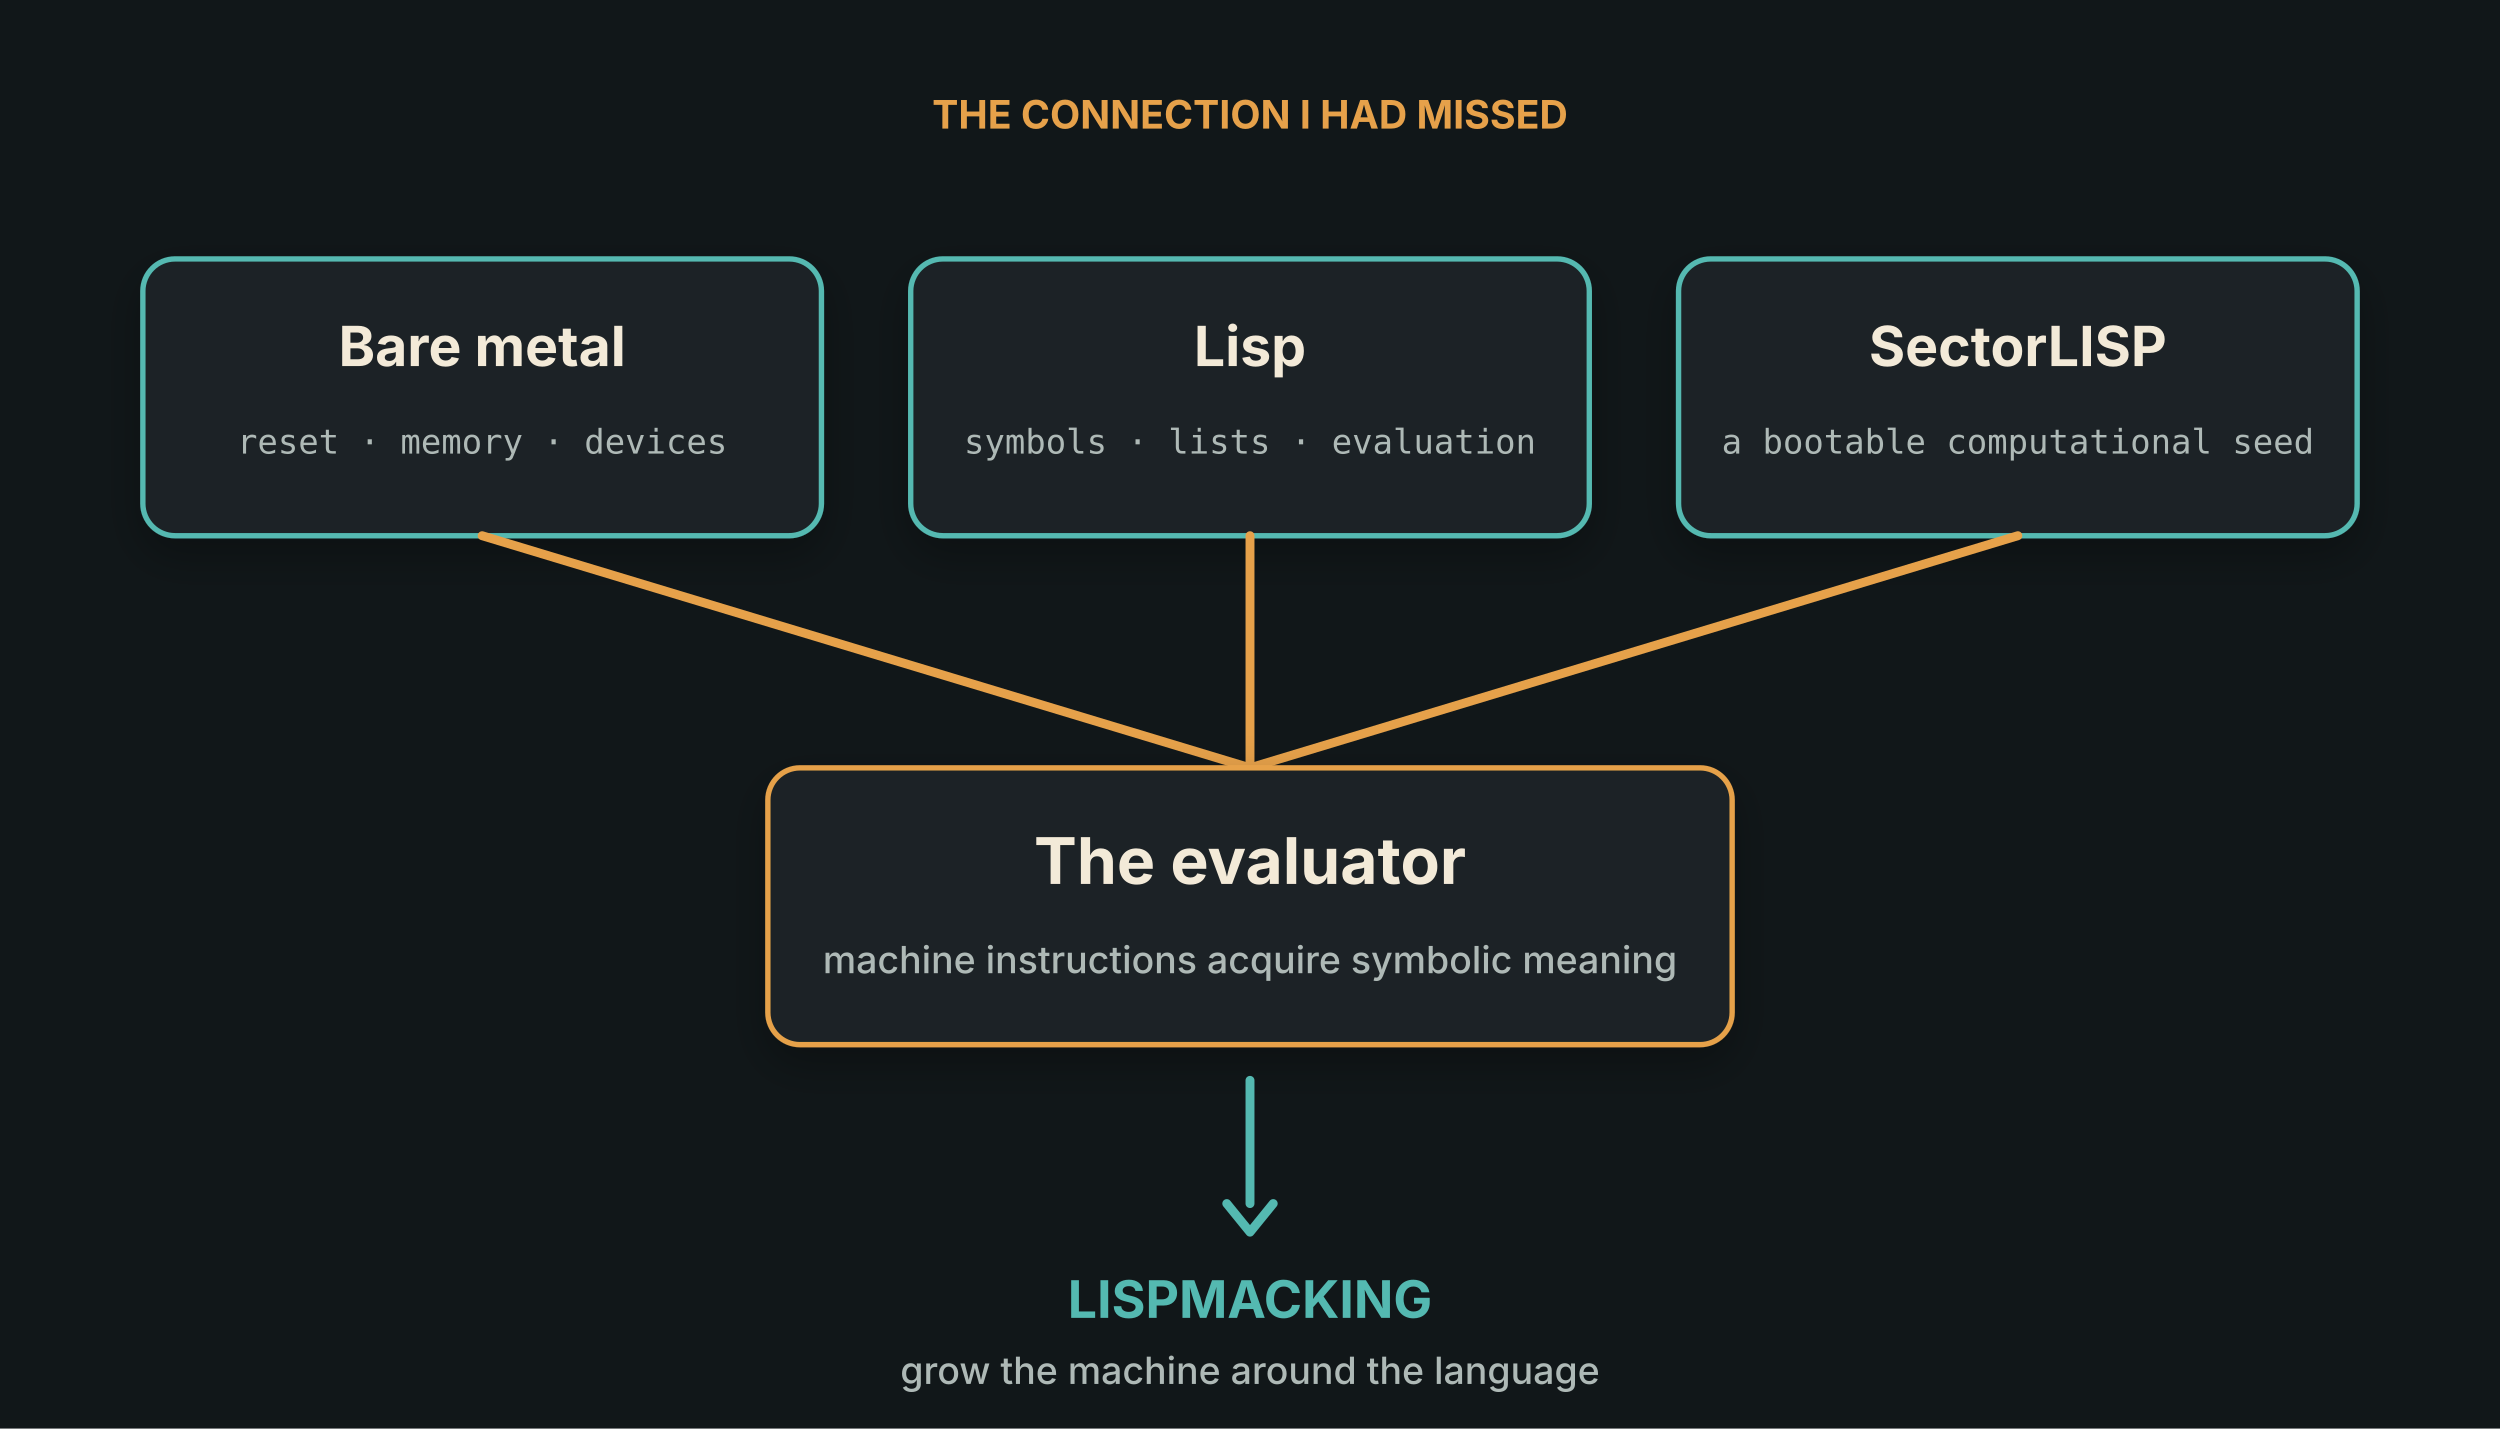
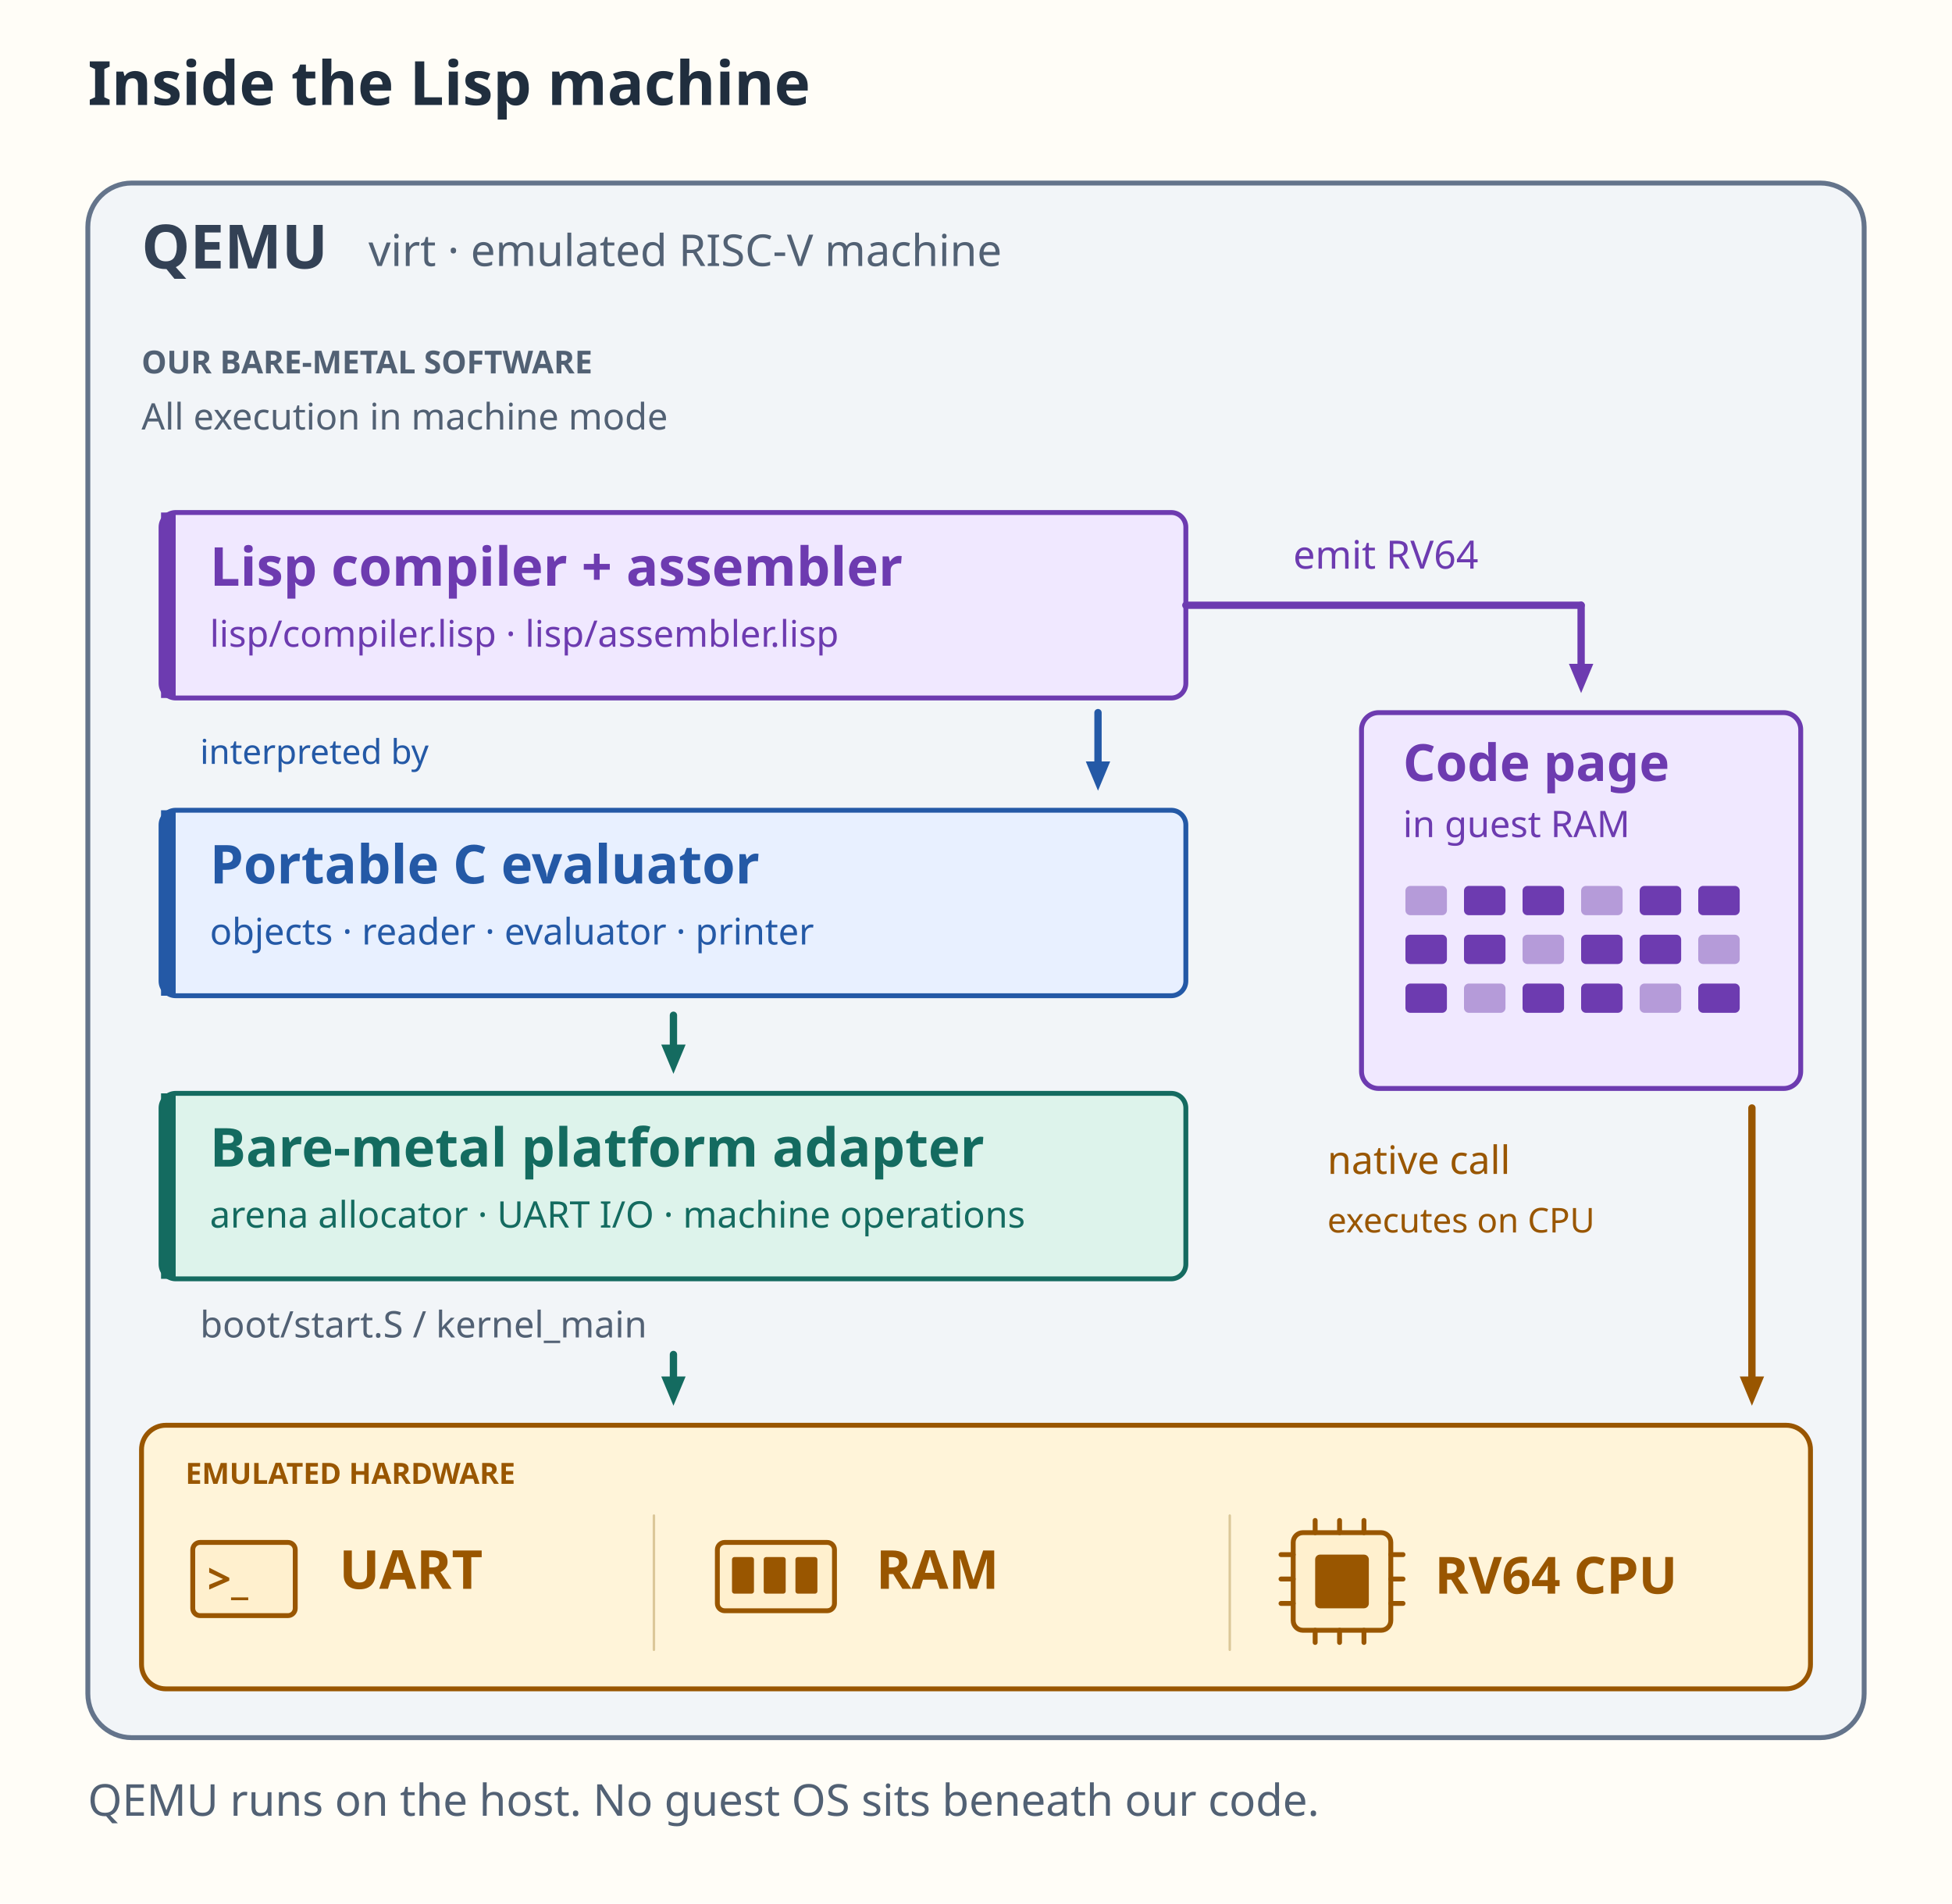
- <svg xmlns="http://www.w3.org/2000/svg" width="1400" height="800" viewBox="0 0 1400 800" role="img" aria-labelledby="title desc">
-   <rect width="100%" height="100%" fill="#111719" />
-   <defs>
-     <filter id="shadow" x="-20%" y="-20%" width="140%" height="140%">
-       <feDropShadow dx="0" dy="10" stdDeviation="12" flood-color="#000" flood-opacity=".28" />
-     </filter>
-   </defs>
-   <text x="700" y="72" fill="#e6a14a" font-family="Inter, system-ui, sans-serif" font-size="22" font-weight="700" text-anchor="middle">THE CONNECTION I HAD MISSED</text>
-   <rect x="80" y="145" width="380" height="155" rx="18" fill="#1b2426" stroke="#54b9b1" stroke-width="3" filter="url(#shadow)" />
-   <text x="270" y="205" fill="#f3ead8" font-family="Inter, system-ui, sans-serif" font-size="31" font-weight="700" text-anchor="middle">Bare metal</text>
-   <text x="270" y="254" fill="#aeb9b6" font-family="ui-monospace, SFMono-Regular, Menlo, monospace" font-size="19" text-anchor="middle">reset · memory · devices</text>
-   <rect x="510" y="145" width="380" height="155" rx="18" fill="#1b2426" stroke="#54b9b1" stroke-width="3" filter="url(#shadow)" />
-   <text x="700" y="205" fill="#f3ead8" font-family="Inter, system-ui, sans-serif" font-size="31" font-weight="700" text-anchor="middle">Lisp</text>
-   <text x="700" y="254" fill="#aeb9b6" font-family="ui-monospace, SFMono-Regular, Menlo, monospace" font-size="19" text-anchor="middle">symbols · lists · evaluation</text>
-   <rect x="940" y="145" width="380" height="155" rx="18" fill="#1b2426" stroke="#54b9b1" stroke-width="3" filter="url(#shadow)" />
-   <text x="1130" y="205" fill="#f3ead8" font-family="Inter, system-ui, sans-serif" font-size="31" font-weight="700" text-anchor="middle">SectorLISP</text>
-   <text x="1130" y="254" fill="#aeb9b6" font-family="ui-monospace, SFMono-Regular, Menlo, monospace" font-size="19" text-anchor="middle">a bootable computational seed</text>
-   <line x1="270" y1="300" x2="700" y2="430" stroke="#e6a14a" stroke-width="5" stroke-linecap="round" />
-   <line x1="700" y1="300" x2="700" y2="430" stroke="#e6a14a" stroke-width="5" stroke-linecap="round" />
-   <line x1="1130" y1="300" x2="700" y2="430" stroke="#e6a14a" stroke-width="5" stroke-linecap="round" />
-   <rect x="430" y="430" width="540" height="155" rx="18" fill="#1b2426" stroke="#e6a14a" stroke-width="3" filter="url(#shadow)" />
-   <text x="700" y="495" fill="#f3ead8" font-family="Inter, system-ui, sans-serif" font-size="36" font-weight="750" text-anchor="middle">The evaluator</text>
-   <text x="700" y="545" fill="#aeb9b6" font-family="Inter, system-ui, sans-serif" font-size="21" font-weight="500" text-anchor="middle">machine instructions acquire symbolic meaning</text>
-   <line x1="700" y1="605" x2="700" y2="674" stroke="#54b9b1" stroke-width="5" stroke-linecap="round" />
-   <path d="M 687 674 L 700 690 L 713 674" fill="none" stroke="#54b9b1" stroke-width="5" stroke-linecap="round" stroke-linejoin="round" />
-   <text x="700" y="738" fill="#54b9b1" font-family="Inter, system-ui, sans-serif" font-size="29" font-weight="750" text-anchor="middle">LISPMACKING</text>
-   <text x="700" y="775" fill="#aeb9b6" font-family="Inter, system-ui, sans-serif" font-size="21" font-weight="500" text-anchor="middle">grow the machine around the language</text>
+ <svg xmlns="http://www.w3.org/2000/svg" width="800" height="780" viewBox="0 0 800 780" role="img" aria-labelledby="title desc">
+   <rect x="0" y="0" width="800" height="780" rx="0" style="fill:#fffdf7;stroke:none;stroke-width:2" />
+   <text x="36" y="43" font-family="Noto Sans, sans-serif" font-size="25" font-weight="700" fill="#202e3e" text-anchor="start">Inside the Lisp machine</text>
+   <rect x="36" y="75" width="728" height="637" rx="18" style="fill:#f2f5f8;stroke:#64748b;stroke-width:2" />
+   <text x="58" y="110" font-family="Noto Sans, sans-serif" font-size="25" font-weight="700" fill="#334155" text-anchor="start">QEMU</text>
+   <text x="151" y="109" font-family="Noto Sans, sans-serif" font-size="18" font-weight="400" fill="#526174" text-anchor="start">virt · emulated RISC-V machine</text>
+   <text x="58" y="153" font-family="Noto Sans, sans-serif" font-size="13" font-weight="700" fill="#526174" text-anchor="start">OUR BARE-METAL SOFTWARE</text>
+   <text x="58" y="176" font-family="Noto Sans, sans-serif" font-size="15" font-weight="400" fill="#526174" text-anchor="start">All execution in machine mode</text>
+   <rect x="66" y="210" width="420" height="76" rx="6" style="fill:#f0e8ff;stroke:#6d3bb0;stroke-width:2" />
+   <rect x="66" y="210" width="6" height="76" rx="0" style="fill:#6d3bb0;stroke:none;stroke-width:2" />
+   <text x="86" y="240" font-family="Noto Sans, sans-serif" font-size="22" font-weight="700" fill="#6d3bb0" text-anchor="start">Lisp compiler + assembler</text>
+   <text x="86" y="265" font-family="Noto Sans, sans-serif" font-size="15" font-weight="400" fill="#6d3bb0" text-anchor="start">lisp/compiler.lisp  ·  lisp/assembler.lisp</text>
+   <text x="82" y="313" font-family="Noto Sans, sans-serif" font-size="14" font-weight="400" fill="#2459a6" text-anchor="start">interpreted by</text>
+   <line x1="450" y1="292" x2="450.0" y2="312.0" style="stroke:#2459a6;stroke-width:3;stroke-linecap:round" />
+   <polygon points="450.00,324.00 445.00,312.00 455.00,312.00" fill="#2459a6" />
+   <rect x="66" y="332" width="420" height="76" rx="6" style="fill:#e8f0ff;stroke:#2459a6;stroke-width:2" />
+   <rect x="66" y="332" width="6" height="76" rx="0" style="fill:#2459a6;stroke:none;stroke-width:2" />
+   <text x="86" y="362" font-family="Noto Sans, sans-serif" font-size="22" font-weight="700" fill="#2459a6" text-anchor="start">Portable C evaluator</text>
+   <text x="86" y="387" font-family="Noto Sans, sans-serif" font-size="15" font-weight="400" fill="#2459a6" text-anchor="start">objects  ·  reader  ·  evaluator  ·  printer</text>
+   <line x1="276" y1="416" x2="276.0" y2="428.0" style="stroke:#146b60;stroke-width:3;stroke-linecap:round" />
+   <polygon points="276.00,440.00 271.00,428.00 281.00,428.00" fill="#146b60" />
+   <rect x="66" y="448" width="420" height="76" rx="6" style="fill:#ddf3eb;stroke:#146b60;stroke-width:2" />
+   <rect x="66" y="448" width="6" height="76" rx="0" style="fill:#146b60;stroke:none;stroke-width:2" />
+   <text x="86" y="478" font-family="Noto Sans, sans-serif" font-size="22" font-weight="700" fill="#146b60" text-anchor="start">Bare-metal platform adapter</text>
+   <text x="86" y="503" font-family="Noto Sans, sans-serif" font-size="15" font-weight="400" fill="#146b60" text-anchor="start">arena allocator  ·  UART I/O  ·  machine operations</text>
+   <text x="82" y="548" font-family="Noto Sans, sans-serif" font-size="15" font-weight="400" fill="#526174" text-anchor="start">boot/start.S / kernel_main</text>
+   <rect x="558" y="292" width="180" height="154" rx="7" style="fill:#f0e8ff;stroke:#6d3bb0;stroke-width:2" />
+   <text x="575" y="320" font-family="Noto Sans, sans-serif" font-size="21" font-weight="700" fill="#6d3bb0" text-anchor="start">Code page</text>
+   <text x="575" y="343" font-family="Noto Sans, sans-serif" font-size="15" font-weight="400" fill="#6d3bb0" text-anchor="start">in guest RAM</text>
+   <rect x="576" y="363" width="17" height="12" rx="2" style="fill:#b59bd9;stroke:none;stroke-width:2" />
+   <rect x="600" y="363" width="17" height="12" rx="2" style="fill:#6d3bb0;stroke:none;stroke-width:2" />
+   <rect x="624" y="363" width="17" height="12" rx="2" style="fill:#6d3bb0;stroke:none;stroke-width:2" />
+   <rect x="648" y="363" width="17" height="12" rx="2" style="fill:#b59bd9;stroke:none;stroke-width:2" />
+   <rect x="672" y="363" width="17" height="12" rx="2" style="fill:#6d3bb0;stroke:none;stroke-width:2" />
+   <rect x="696" y="363" width="17" height="12" rx="2" style="fill:#6d3bb0;stroke:none;stroke-width:2" />
+   <rect x="576" y="383" width="17" height="12" rx="2" style="fill:#6d3bb0;stroke:none;stroke-width:2" />
+   <rect x="600" y="383" width="17" height="12" rx="2" style="fill:#6d3bb0;stroke:none;stroke-width:2" />
+   <rect x="624" y="383" width="17" height="12" rx="2" style="fill:#b59bd9;stroke:none;stroke-width:2" />
+   <rect x="648" y="383" width="17" height="12" rx="2" style="fill:#6d3bb0;stroke:none;stroke-width:2" />
+   <rect x="672" y="383" width="17" height="12" rx="2" style="fill:#6d3bb0;stroke:none;stroke-width:2" />
+   <rect x="696" y="383" width="17" height="12" rx="2" style="fill:#b59bd9;stroke:none;stroke-width:2" />
+   <rect x="576" y="403" width="17" height="12" rx="2" style="fill:#6d3bb0;stroke:none;stroke-width:2" />
+   <rect x="600" y="403" width="17" height="12" rx="2" style="fill:#b59bd9;stroke:none;stroke-width:2" />
+   <rect x="624" y="403" width="17" height="12" rx="2" style="fill:#6d3bb0;stroke:none;stroke-width:2" />
+   <rect x="648" y="403" width="17" height="12" rx="2" style="fill:#6d3bb0;stroke:none;stroke-width:2" />
+   <rect x="672" y="403" width="17" height="12" rx="2" style="fill:#b59bd9;stroke:none;stroke-width:2" />
+   <rect x="696" y="403" width="17" height="12" rx="2" style="fill:#6d3bb0;stroke:none;stroke-width:2" />
+   <line x1="486" y1="248" x2="648" y2="248" style="stroke:#6d3bb0;stroke-width:3;stroke-linecap:round" />
+   <line x1="648" y1="248" x2="648.0" y2="272.0" style="stroke:#6d3bb0;stroke-width:3;stroke-linecap:round" />
+   <polygon points="648.00,284.00 643.00,272.00 653.00,272.00" fill="#6d3bb0" />
+   <text x="530" y="233" font-family="Noto Sans, sans-serif" font-size="16" font-weight="400" fill="#6d3bb0" text-anchor="start">emit RV64</text>
+   <rect x="58" y="584" width="684" height="108" rx="10" style="fill:#fff4d9;stroke:#995600;stroke-width:2" />
+   <text x="76" y="608" font-family="Noto Sans, sans-serif" font-size="12" font-weight="700" fill="#995600" text-anchor="start">EMULATED HARDWARE</text>
+   <line x1="268" y1="621" x2="268" y2="676" style="stroke:#dbc799;stroke-width:1;stroke-linecap:round" />
+   <line x1="504" y1="621" x2="504" y2="676" style="stroke:#dbc799;stroke-width:1;stroke-linecap:round" />
+   <rect x="79" y="632" width="42" height="30" rx="3" style="fill:#fff0ce;stroke:#995600;stroke-width:2" />
+   <text x="85" y="653" font-family="Noto Sans, sans-serif" font-size="17" font-weight="700" fill="#995600" text-anchor="start">&gt;_</text>
+   <text x="139" y="651" font-family="Noto Sans, sans-serif" font-size="22" font-weight="700" fill="#995600" text-anchor="start">UART</text>
+   <rect x="294" y="632" width="48" height="28" rx="3" style="fill:#fff0ce;stroke:#995600;stroke-width:2" />
+   <rect x="300" y="638" width="9" height="15" rx="1" style="fill:#995600;stroke:none;stroke-width:2" />
+   <rect x="313" y="638" width="9" height="15" rx="1" style="fill:#995600;stroke:none;stroke-width:2" />
+   <rect x="326" y="638" width="9" height="15" rx="1" style="fill:#995600;stroke:none;stroke-width:2" />
+   <text x="359" y="651" font-family="Noto Sans, sans-serif" font-size="22" font-weight="700" fill="#995600" text-anchor="start">RAM</text>
+   <rect x="530" y="628" width="40" height="40" rx="4" style="fill:#fff0ce;stroke:#995600;stroke-width:2" />
+   <rect x="539" y="637" width="22" height="22" rx="2" style="fill:#995600;stroke:none;stroke-width:2" />
+   <line x1="525" y1="637" x2="530" y2="637" style="stroke:#995600;stroke-width:2;stroke-linecap:round" />
+   <line x1="570" y1="637" x2="575" y2="637" style="stroke:#995600;stroke-width:2;stroke-linecap:round" />
+   <line x1="539" y1="623" x2="539" y2="628" style="stroke:#995600;stroke-width:2;stroke-linecap:round" />
+   <line x1="539" y1="668" x2="539" y2="673" style="stroke:#995600;stroke-width:2;stroke-linecap:round" />
+   <line x1="525" y1="647" x2="530" y2="647" style="stroke:#995600;stroke-width:2;stroke-linecap:round" />
+   <line x1="570" y1="647" x2="575" y2="647" style="stroke:#995600;stroke-width:2;stroke-linecap:round" />
+   <line x1="549" y1="623" x2="549" y2="628" style="stroke:#995600;stroke-width:2;stroke-linecap:round" />
+   <line x1="549" y1="668" x2="549" y2="673" style="stroke:#995600;stroke-width:2;stroke-linecap:round" />
+   <line x1="525" y1="657" x2="530" y2="657" style="stroke:#995600;stroke-width:2;stroke-linecap:round" />
+   <line x1="570" y1="657" x2="575" y2="657" style="stroke:#995600;stroke-width:2;stroke-linecap:round" />
+   <line x1="559" y1="623" x2="559" y2="628" style="stroke:#995600;stroke-width:2;stroke-linecap:round" />
+   <line x1="559" y1="668" x2="559" y2="673" style="stroke:#995600;stroke-width:2;stroke-linecap:round" />
+   <text x="588" y="653" font-family="Noto Sans, sans-serif" font-size="21" font-weight="700" fill="#995600" text-anchor="start">RV64 CPU</text>
+   <line x1="276" y1="555" x2="276.0" y2="564.0" style="stroke:#146b60;stroke-width:3;stroke-linecap:round" />
+   <polygon points="276.00,576.00 271.00,564.00 281.00,564.00" fill="#146b60" />
+   <line x1="718" y1="454" x2="718.0" y2="564.0" style="stroke:#995600;stroke-width:3;stroke-linecap:round" />
+   <polygon points="718.00,576.00 713.00,564.00 723.00,564.00" fill="#995600" />
+   <text x="544" y="481" font-family="Noto Sans, sans-serif" font-size="16" font-weight="400" fill="#995600" text-anchor="start">native call</text>
+   <text x="544" y="505" font-family="Noto Sans, sans-serif" font-size="14" font-weight="400" fill="#995600" text-anchor="start">executes on CPU</text>
+   <text x="36" y="744" font-family="Noto Sans, sans-serif" font-size="18" font-weight="400" fill="#526174" text-anchor="start">QEMU runs on the host. No guest OS sits beneath our code.</text>
</svg>
